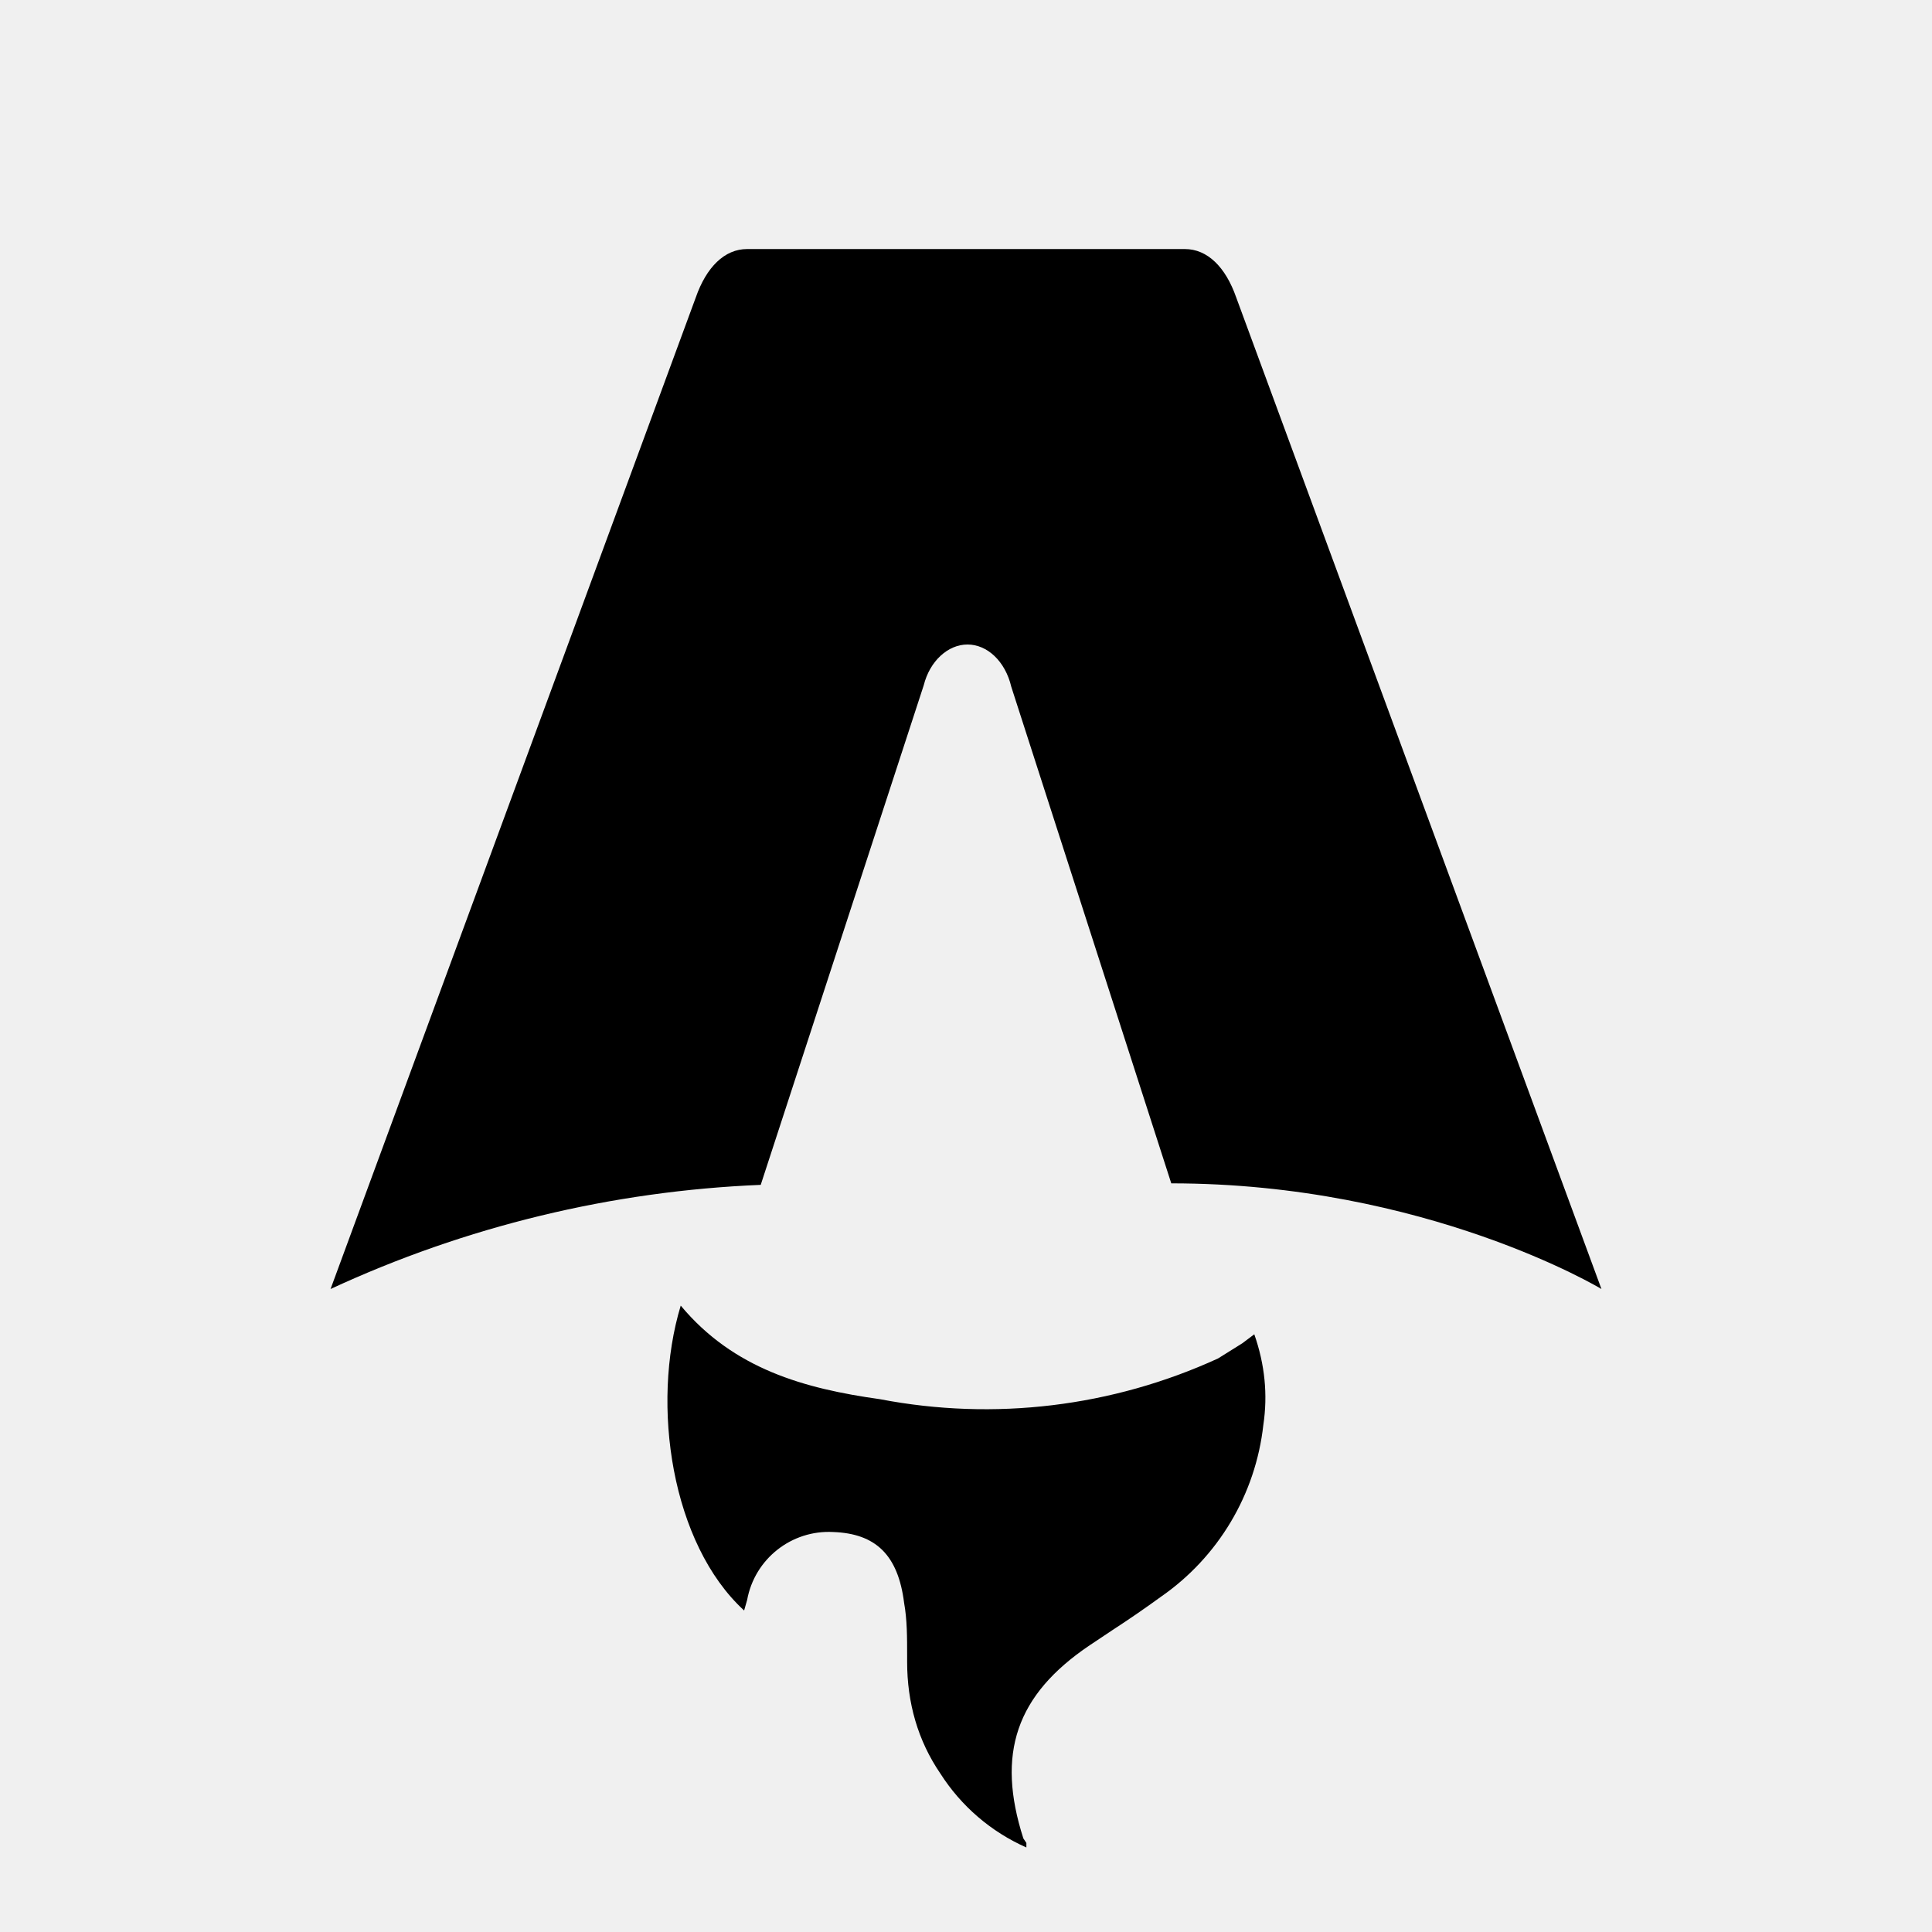
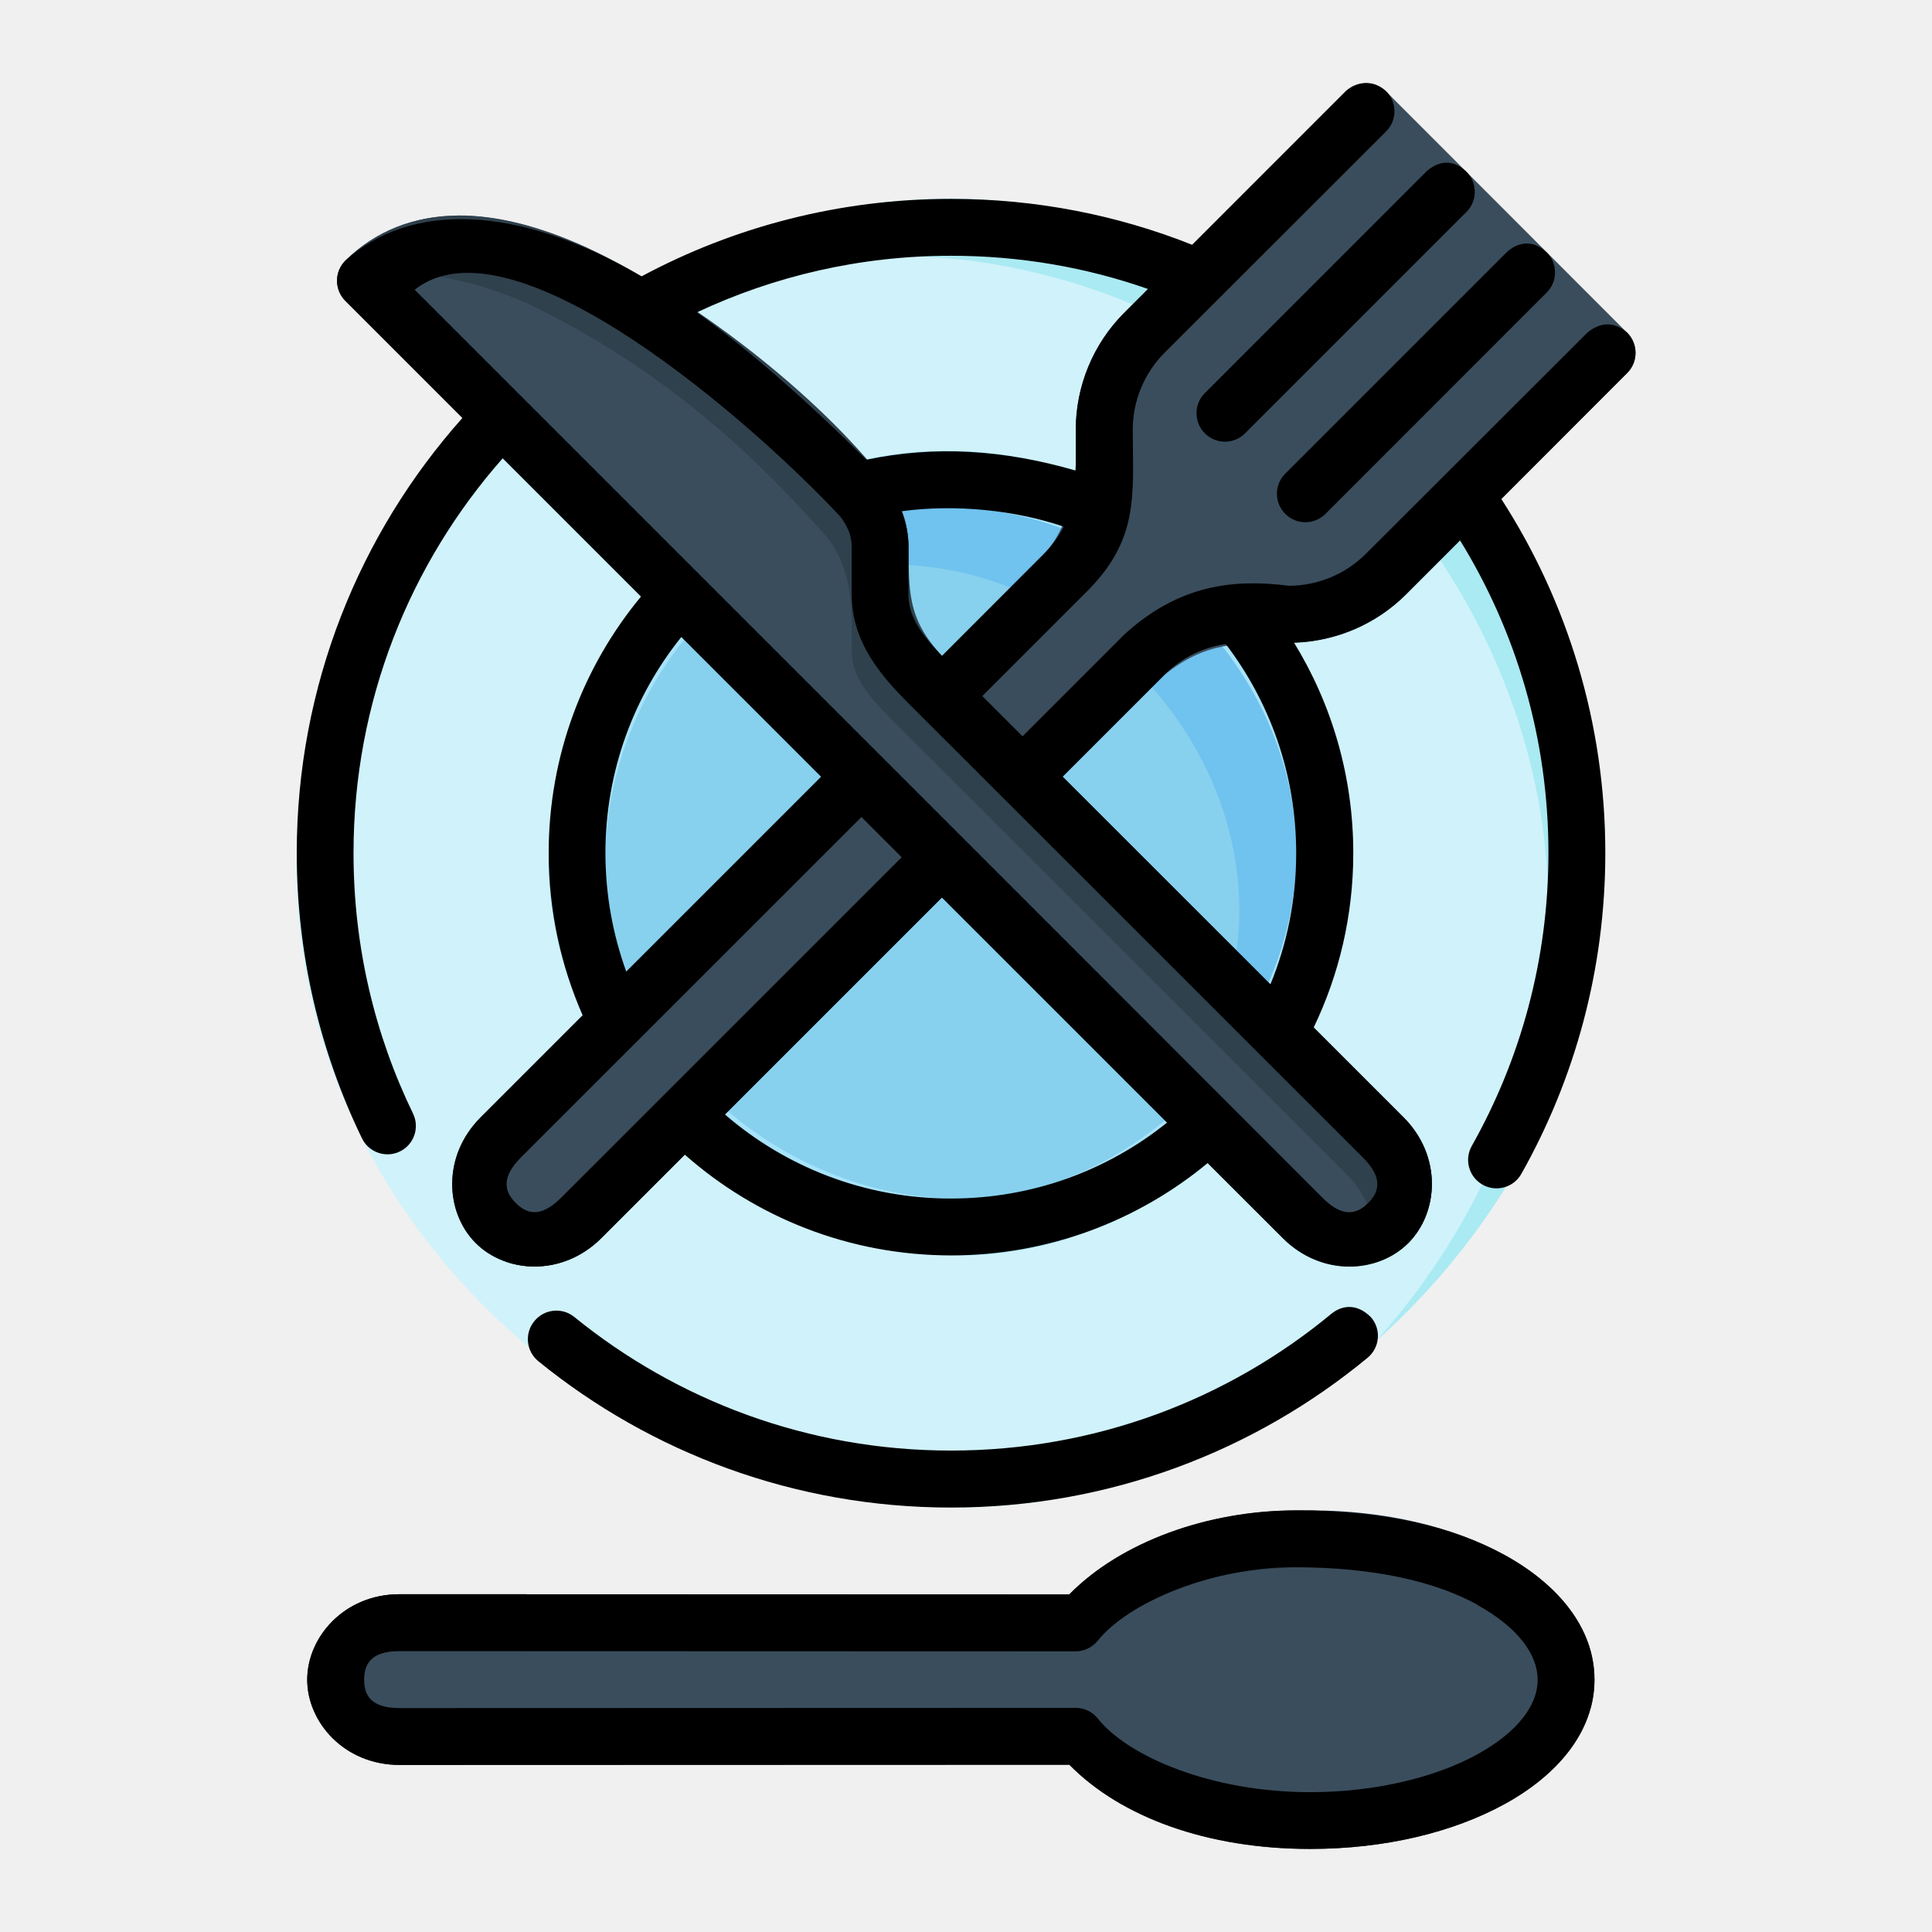
- <svg xmlns="http://www.w3.org/2000/svg" fill="none" viewBox="0 0 128 128">
-   <path d="M50.4 78.5a75.1 75.1 0 0 0-28.5 6.9l24.2-65.7c.7-2 1.9-3.2 3.4-3.2h29c1.5 0 2.7 1.2 3.4 3.2l24.2 65.7s-11.6-7-28.5-7L67 45.5c-.4-1.7-1.6-2.8-2.9-2.8-1.3 0-2.5 1.1-2.9 2.7L50.4 78.5Zm-1.1 28.2Zm-4.2-20.2c-2 6.6-.6 15.8 4.2 20.2a17.5 17.5 0 0 1 .2-.7 5.5 5.5 0 0 1 5.7-4.5c2.8.1 4.3 1.5 4.7 4.7.2 1.1.2 2.3.2 3.5v.4c0 2.7.7 5.2 2.2 7.4a13 13 0 0 0 5.7 4.9v-.3l-.2-.3c-1.8-5.6-.5-9.5 4.4-12.8l1.5-1a73 73 0 0 0 3.2-2.2 16 16 0 0 0 6.8-11.4c.3-2 .1-4-.6-6l-.8.6-1.6 1a37 37 0 0 1-22.4 2.7c-5-.7-9.7-2-13.2-6.2Z" />
-   <style>
-         path { fill: #000; }
-         @media (prefers-color-scheme: dark) {
-             path { fill: #FFF; }
-         }
-     </style>
+ <svg xmlns="http://www.w3.org/2000/svg" width="64pt" height="64pt" viewBox="0 0 22.578 22.578" version="1.1" id="svg831">
+   <defs id="defs825">
+     <pattern id="EMFhbasepattern" patternUnits="userSpaceOnUse" width="6" height="6" x="0" y="0" />
+     <pattern id="EMFhbasepattern-9" patternUnits="userSpaceOnUse" width="6" height="6" x="0" y="0" />
+     <pattern id="EMFhbasepattern-0" patternUnits="userSpaceOnUse" width="6" height="6" x="0" y="0" />
+     <pattern id="EMFhbasepattern-7" patternUnits="userSpaceOnUse" width="6" height="6" x="0" y="0" />
+     <pattern id="EMFhbasepattern-2" patternUnits="userSpaceOnUse" width="6" height="6" x="0" y="0" />
+     <pattern id="EMFhbasepattern-98" patternUnits="userSpaceOnUse" width="6" height="6" x="0" y="0" />
+     <pattern id="EMFhbasepattern-6" patternUnits="userSpaceOnUse" width="6" height="6" x="0" y="0" />
+     <pattern id="EMFhbasepattern-01" patternUnits="userSpaceOnUse" width="6" height="6" x="0" y="0" />
+     <pattern id="EMFhbasepattern-07" patternUnits="userSpaceOnUse" width="6" height="6" x="0" y="0" />
+     <pattern id="EMFhbasepattern-8" patternUnits="userSpaceOnUse" width="6" height="6" x="0" y="0" />
+     <pattern id="EMFhbasepattern-4" patternUnits="userSpaceOnUse" width="6" height="6" x="0" y="0" />
+     <pattern id="EMFhbasepattern-40" patternUnits="userSpaceOnUse" width="6" height="6" x="0" y="0" />
+     <pattern id="EMFhbasepattern-08" patternUnits="userSpaceOnUse" width="6" height="6" x="0" y="0" />
+     <pattern id="EMFhbasepattern-04" patternUnits="userSpaceOnUse" width="6" height="6" x="0" y="0" />
+     <pattern id="EMFhbasepattern-014" patternUnits="userSpaceOnUse" width="6" height="6" x="0" y="0" />
+     <pattern id="EMFhbasepattern-27" patternUnits="userSpaceOnUse" width="6" height="6" x="0" y="0" />
+     <pattern id="EMFhbasepattern-09" patternUnits="userSpaceOnUse" width="6" height="6" x="0" y="0" />
+     <pattern id="EMFhbasepattern-5" patternUnits="userSpaceOnUse" width="6" height="6" x="0" y="0" />
+     <pattern id="EMFhbasepattern-018" patternUnits="userSpaceOnUse" width="6" height="6" x="0" y="0" />
+   </defs>
+   <g id="layer1" transform="translate(0,-274.4222)">
+     <g id="g21617" style="display:inline;stroke-width:0.796" transform="matrix(1.256559,0,0,1.256559,-76.00571,-38.51921)">
+       <g id="g11891" style="stroke-width:0.796">
+         <path style="color:#000000;fill:#d0f2fb;stroke-width:0.796;stroke-linecap:round;stroke-linejoin:round;-inkscape-stroke:none" d="m 69.332,250.896 c -3.281,-0.005 -6.003,2.764 -6.086,6.078 -0.083,3.333 2.865,6.05 6.082,6.092 3.234,0.042 6.078,-2.887 6.088,-6.084 0.01,-3.196 -2.796,-6.081 -6.084,-6.086 z" id="path87909" />
+         <path style="color:#000000;fill:#a7e3fa;fill-opacity:1;stroke-width:0.796;stroke-linecap:round;stroke-linejoin:round;-inkscape-stroke:none" d="m 69.334,253.238 c -2.029,-0.025 -3.708,1.722 -3.744,3.738 -0.036,2.03 1.738,3.697 3.734,3.746 2.016,0.05 3.747,-1.75 3.748,-3.742 0.001,-1.991 -1.714,-3.717 -3.738,-3.742 z" id="path88293" />
+         <path id="path115552" style="color:#000000;fill:#aaeaf2;fill-opacity:1;stroke-width:0.796;stroke-linecap:round;stroke-linejoin:round;-inkscape-stroke:none" d="m 69.332,250.896 c -1.767,-0.003 -3.371,0.799 -4.489,2.057 1.069,-0.949 2.456,-1.53 3.96,-1.528 3.288,0.005 6.094,2.89 6.084,6.086 -0.005,1.482 -0.619,2.907 -1.598,4.004 1.282,-1.145 2.122,-2.8 2.127,-4.534 0.01,-3.196 -2.796,-6.081 -6.084,-6.086 z" />
+         <path style="color:#000000;fill:#87d1ee;stroke-width:0.796;stroke-linecap:round;stroke-linejoin:round;-inkscape-stroke:none" d="m 69.328,253.768 c 1.724,0.021 3.216,1.53 3.215,3.213 -0.001,1.681 -1.517,3.255 -3.205,3.213 -1.708,-0.042 -3.249,-1.495 -3.219,-3.207 0.031,-1.725 1.49,-3.24 3.209,-3.219 z" id="path88299" />
+         <path id="path122275" style="color:#000000;fill:#70c2ef;fill-opacity:1;stroke-width:0.796;stroke-linecap:round;stroke-linejoin:round;-inkscape-stroke:none" d="m 69.247,253.767 c -0.949,0.015 -1.812,0.496 -2.39,1.217 0.544,-0.434 1.22,-0.697 1.941,-0.688 1.724,0.021 3.216,1.531 3.215,3.213 -4.28e-4,0.724 -0.282,1.427 -0.736,1.991 0.756,-0.609 1.265,-1.547 1.266,-2.52 9.74e-4,-1.683 -1.491,-3.192 -3.215,-3.213 -0.027,-3.3e-4 -0.054,-4.2e-4 -0.081,0 z" />
+         <path style="color:#000000;fill:#3a4d5c;stroke-width:0.796;stroke-linecap:round;stroke-linejoin:round;-inkscape-stroke:none" d="m 68.502,256.006 a 0.265,0.265 0 0 0 -0.189,0.076 l -3.355,3.355 c -0.364,0.364 -0.328,0.889 -0.047,1.17 0.281,0.281 0.806,0.317 1.17,-0.047 l 3.352,-3.352 a 0.265,0.265 0 0 0 0.002,-0.373 l -0.744,-0.752 a 0.265,0.265 0 0 0 -0.188,-0.078 z" id="path88413" />
+         <path id="path88405" style="color:#000000;fill:#3a4d5c;stroke-width:0.796;stroke-linecap:round;stroke-linejoin:round;-inkscape-stroke:none" d="m 73.377,249.896 c -0.05,-0.05 -0.117,-0.078 -0.188,-0.078 -0.07,1e-5 -0.138,0.028 -0.188,0.078 l -2.058,2.059 c -0.289,0.289 -0.451,0.681 -0.451,1.09 0.024,0.416 -0.035,0.884 -0.297,1.154 l -1.135,1.137 c -0.104,0.103 -0.104,0.272 0,0.375 l 0.752,0.744 c 0.103,0.103 0.27,0.103 0.373,0 l 1.133,-1.133 c 0.385,-0.31 0.692,-0.297 1.154,-0.297 0.409,0 0.803,-0.162 1.092,-0.451 l 2.057,-2.059 c 0.102,-0.103 0.102,-0.269 0,-0.373" />
+         <path id="path98904" style="color:#000000;fill:#2f414d;fill-opacity:1;stroke-width:0.796;stroke-linecap:round;stroke-linejoin:round;-inkscape-stroke:none" d="m 68.235,256.16 0.669,0.676 c 0.102,0.104 0.101,0.27 -0.002,0.373 L 65.551,260.56 c -0.108,0.108 -0.23,0.181 -0.356,0.222 0.278,0.094 0.623,0.039 0.885,-0.222 l 3.351,-3.351 c 0.103,-0.103 0.104,-0.269 0.002,-0.373 l -0.744,-0.752 z" />
+         <path style="color:#000000;fill:#3a4d5c;stroke-width:0.796;stroke-linecap:round;stroke-linejoin:round;-inkscape-stroke:none" d="m 64.74,251.051 c -0.385,0.003 -0.757,0.136 -1.041,0.42 a 0.265,0.265 0 0 0 0,0.375 l 8.717,8.715 c 0.364,0.364 0.887,0.328 1.168,0.047 0.281,-0.281 0.319,-0.806 -0.045,-1.17 L 69.312,255.213 c -0.23,-0.23 -0.375,-0.41 -0.375,-0.639 v -0.439 c 5e-6,-0.233 -0.089,-0.433 -0.201,-0.588 -0.112,-0.155 -0.243,-0.277 -0.359,-0.393 -0.764,-0.764 -1.621,-1.435 -2.439,-1.807 -0.409,-0.186 -0.812,-0.3 -1.197,-0.297 z" id="path88021" />
+         <path id="path88692" style="color:#000000;fill:#2f414d;fill-opacity:1;stroke-width:0.796;stroke-linecap:round;stroke-linejoin:round;-inkscape-stroke:none" d="m 63.699,251.47 c -0.059,0.059 -0.087,0.143 -0.075,0.226 0.599,-0.224 1.281,-0.045 1.784,0.18 1.187,0.575 2.045,1.336 2.799,2.199 0.223,0.353 0.201,0.622 0.201,1.027 3e-6,0.228 0.145,0.408 0.375,0.639 l 4.227,4.225 c 0.245,0.245 0.307,0.564 0.236,0.831 0.129,-0.034 0.247,-0.099 0.338,-0.191 0.281,-0.281 0.319,-0.806 -0.045,-1.17 l -4.227,-4.225 c -0.369,-0.363 -0.375,-0.6 -0.375,-1.078 0,-0.233 -0.089,-0.433 -0.201,-0.588 -0.638,-0.83 -1.822,-1.743 -2.799,-2.199 -0.86,-0.39 -1.664,-0.433 -2.238,0.123 z" />
+         <path style="color:#000000;fill:#3a4d5c;stroke-width:0.796;stroke-linecap:round;stroke-linejoin:round;-inkscape-stroke:none" d="m 70.434,263.875 -6.229,-0.002 c -0.514,0 -0.859,0.398 -0.859,0.795 0,0.397 0.345,0.793 0.859,0.793 l 6.229,-0.002 c 0.479,0.488 1.283,0.783 2.238,0.783 0.697,0 1.33,-0.154 1.811,-0.418 0.481,-0.264 0.834,-0.665 0.834,-1.156 9e-6,-0.492 -0.353,-0.894 -0.834,-1.158 -0.481,-0.264 -1.114,-0.416 -1.939,-0.416 -0.826,5e-5 -1.631,0.294 -2.11,0.781 z" id="path87717" />
+         <path id="path127987" style="color:#000000;fill:#2f414d;fill-opacity:1;stroke-width:0.796;stroke-linecap:round;stroke-linejoin:round;-inkscape-stroke:none" d="m 72.672,263.094 c -0.954,0 -1.76,0.294 -2.239,0.781 l -6.229,-0.002 c -0.514,0 -0.859,0.398 -0.859,0.795 0,0.09 0.018,0.179 0.051,0.264 0.114,-0.292 0.41,-0.53 0.808,-0.53 l 6.229,0.002 c 0.479,-0.487 1.284,-0.781 2.239,-0.781 0.697,0 1.33,0.152 1.81,0.416 0.391,0.215 0.698,0.522 0.799,0.893 0.023,-0.085 0.035,-0.173 0.035,-0.264 8e-6,-0.492 -0.353,-0.894 -0.834,-1.159 -0.481,-0.264 -1.113,-0.416 -1.81,-0.416 z" />
+       </g>
+       <path id="rect4464" style="color:#000000;display:inline;fill:#000000;stroke-width:0.796;stroke-linecap:round;stroke-linejoin:round;-inkscape-stroke:none" d="m 73.002,249.896 -1.427,1.427 c -0.694,-0.276 -1.451,-0.427 -2.243,-0.427 -1.04,0 -2.022,0.261 -2.879,0.721 -1.158,-0.676 -2.153,-0.69 -2.753,-0.147 -0.104,0.103 -0.104,0.272 0,0.375 l 1.088,1.088 c -0.958,1.075 -1.541,2.495 -1.541,4.047 0,0.95 0.218,1.852 0.607,2.654 0.064,0.131 0.222,0.185 0.353,0.121 0.131,-0.064 0.185,-0.222 0.121,-0.353 -0.355,-0.732 -0.553,-1.552 -0.553,-2.422 -2e-6,-1.41 0.524,-2.693 1.388,-3.672 l 1.286,1.286 c -0.537,0.648 -0.859,1.48 -0.859,2.386 -2e-6,0.535 0.113,1.047 0.316,1.509 l -0.948,0.948 c -0.364,0.364 -0.328,0.889 -0.047,1.17 0.281,0.281 0.806,0.317 1.17,-0.047 l 0.775,-0.775 c 0.66,0.583 1.529,0.937 2.477,0.937 0.906,0 1.739,-0.323 2.386,-0.859 l 0.698,0.697 c 0.364,0.364 0.887,0.328 1.168,0.047 0.281,-0.281 0.319,-0.806 -0.045,-1.17 l -0.835,-0.835 c 0.236,-0.491 0.368,-1.041 0.368,-1.622 3e-6,-0.716 -0.201,-1.387 -0.551,-1.957 0.391,-0.012 0.766,-0.172 1.043,-0.45 l 0.501,-0.501 c 0.521,0.846 0.822,1.84 0.822,2.907 0,0.991 -0.259,1.92 -0.713,2.725 -0.072,0.128 -0.026,0.29 0.102,0.361 0.127,0.071 0.288,0.025 0.359,-0.101 0.497,-0.882 0.781,-1.901 0.781,-2.985 2e-6,-1.212 -0.355,-2.343 -0.967,-3.292 l 1.172,-1.173 c 0.102,-0.103 0.102,-0.269 0,-0.373 -0.138,-0.122 -0.274,-0.084 -0.373,0 l -2.059,2.056 c -0.19,0.19 -0.448,0.297 -0.717,0.297 -0.511,-0.065 -1.021,-0.011 -1.529,0.453 l -0.947,0.947 -0.374,-0.374 0.948,-0.948 c 0.52,-0.504 0.451,-0.926 0.451,-1.529 0,-0.269 0.107,-0.527 0.297,-0.717 l 2.059,-2.057 c 0.104,-0.103 0.104,-0.272 0,-0.375 -0.13,-0.115 -0.27,-0.082 -0.375,0 z m 0.748,0.748 -2.057,2.058 c -0.104,0.103 -0.104,0.272 0,0.375 0.103,0.103 0.27,0.103 0.373,0 l 2.059,-2.059 c 0.104,-0.103 0.104,-0.271 0,-0.375 -0.132,-0.125 -0.264,-0.098 -0.375,0 z m 0.748,0.75 -2.057,2.057 c -0.104,0.103 -0.104,0.272 0,0.375 0.103,0.103 0.27,0.103 0.373,0 l 2.058,-2.059 c 0.103,-0.103 0.103,-0.27 0,-0.373 -0.138,-0.133 -0.282,-0.086 -0.375,0 z m -5.166,0.031 c 0.643,0 1.259,0.108 1.832,0.309 l -0.221,0.221 c -0.289,0.289 -0.451,0.681 -0.451,1.09 v 0.378 c -0.672,-0.195 -1.31,-0.235 -1.948,-0.101 -0.498,-0.495 -1.066,-1.007 -1.577,-1.37 0.717,-0.337 1.518,-0.527 2.364,-0.527 z m -1.026,2.43 c 0.07,0.097 0.102,0.174 0.102,0.28 v 0.439 c 8e-6,0.449 0.28,0.765 0.529,1.014 l 4.227,4.225 c 0.197,0.197 0.141,0.328 0.047,0.422 -0.094,0.093 -0.225,0.15 -0.422,-0.047 -2.894,-2.898 -5.367,-5.368 -8.445,-8.447 0.917,-0.728 3.171,1.262 3.963,2.115 z m 2.075,0.088 c -0.048,0.094 -0.111,0.18 -0.187,0.256 l -0.947,0.948 c -0.192,-0.2 -0.311,-0.367 -0.311,-0.573 v -0.439 c 2e-6,-0.121 -0.024,-0.233 -0.063,-0.334 0.506,-0.069 1.066,-0.007 1.507,0.143 z m -3.557,1.027 1.3,1.3 -1.812,1.812 c -0.125,-0.343 -0.194,-0.714 -0.194,-1.102 -3e-6,-0.762 0.264,-1.459 0.706,-2.01 z m 5.063,0.066 c 0.411,0.54 0.655,1.212 0.655,1.945 0,0.433 -0.085,0.845 -0.24,1.221 l -1.933,-1.932 0.948,-0.948 c 0.155,-0.155 0.356,-0.255 0.57,-0.286 z m -3.388,1.609 0.374,0.374 c -1.057,1.056 -2.112,2.112 -3.169,3.168 -0.197,0.197 -0.327,0.141 -0.42,0.047 -0.094,-0.093 -0.15,-0.224 0.047,-0.422 z m 0.748,0.748 2.094,2.094 c -0.55,0.442 -1.248,0.706 -2.01,0.706 -0.805,0 -1.539,-0.295 -2.102,-0.782 z m 3.621,3.873 c -0.961,0.795 -2.191,1.271 -3.537,1.271 -1.329,0 -2.546,-0.466 -3.502,-1.242 -0.114,-0.093 -0.281,-0.075 -0.373,0.039 -0.093,0.114 -0.075,0.281 0.039,0.373 1.046,0.85 2.384,1.36 3.836,1.36 1.471,0 2.822,-0.523 3.875,-1.393 0.113,-0.093 0.129,-0.26 0.035,-0.373 -0.124,-0.129 -0.264,-0.124 -0.373,-0.035 z m -2.436,2.609 -6.229,-0.002 c -0.514,0 -0.859,0.398 -0.859,0.795 0,0.397 0.345,0.793 0.859,0.793 l 6.229,-0.002 c 0.479,0.488 1.284,0.783 2.239,0.783 0.697,0 1.33,-0.154 1.81,-0.418 0.481,-0.264 0.834,-0.664 0.834,-1.156 8e-6,-0.492 -0.353,-0.894 -0.834,-1.159 -0.481,-0.264 -1.113,-0.416 -1.939,-0.416 -0.826,0 -1.631,0.294 -2.11,0.781 z m 3.795,0.098 c 0.381,0.21 0.561,0.464 0.561,0.696 -3e-6,0.232 -0.18,0.483 -0.561,0.693 -0.381,0.21 -0.938,0.352 -1.556,0.352 -0.917,0 -1.692,-0.331 -1.973,-0.684 -0.05,-0.063 -0.126,-0.1 -0.207,-0.1 l -6.287,0.002 c -0.279,0 -0.33,-0.131 -0.33,-0.264 0,-0.132 0.05,-0.266 0.33,-0.266 l 6.287,0.002 c 0.08,-8e-5 0.157,-0.037 0.207,-0.1 0.282,-0.353 1.056,-0.682 1.824,-0.682 0.767,0 1.325,0.14 1.706,0.349 z" />
+     </g>
+   </g>
</svg>
